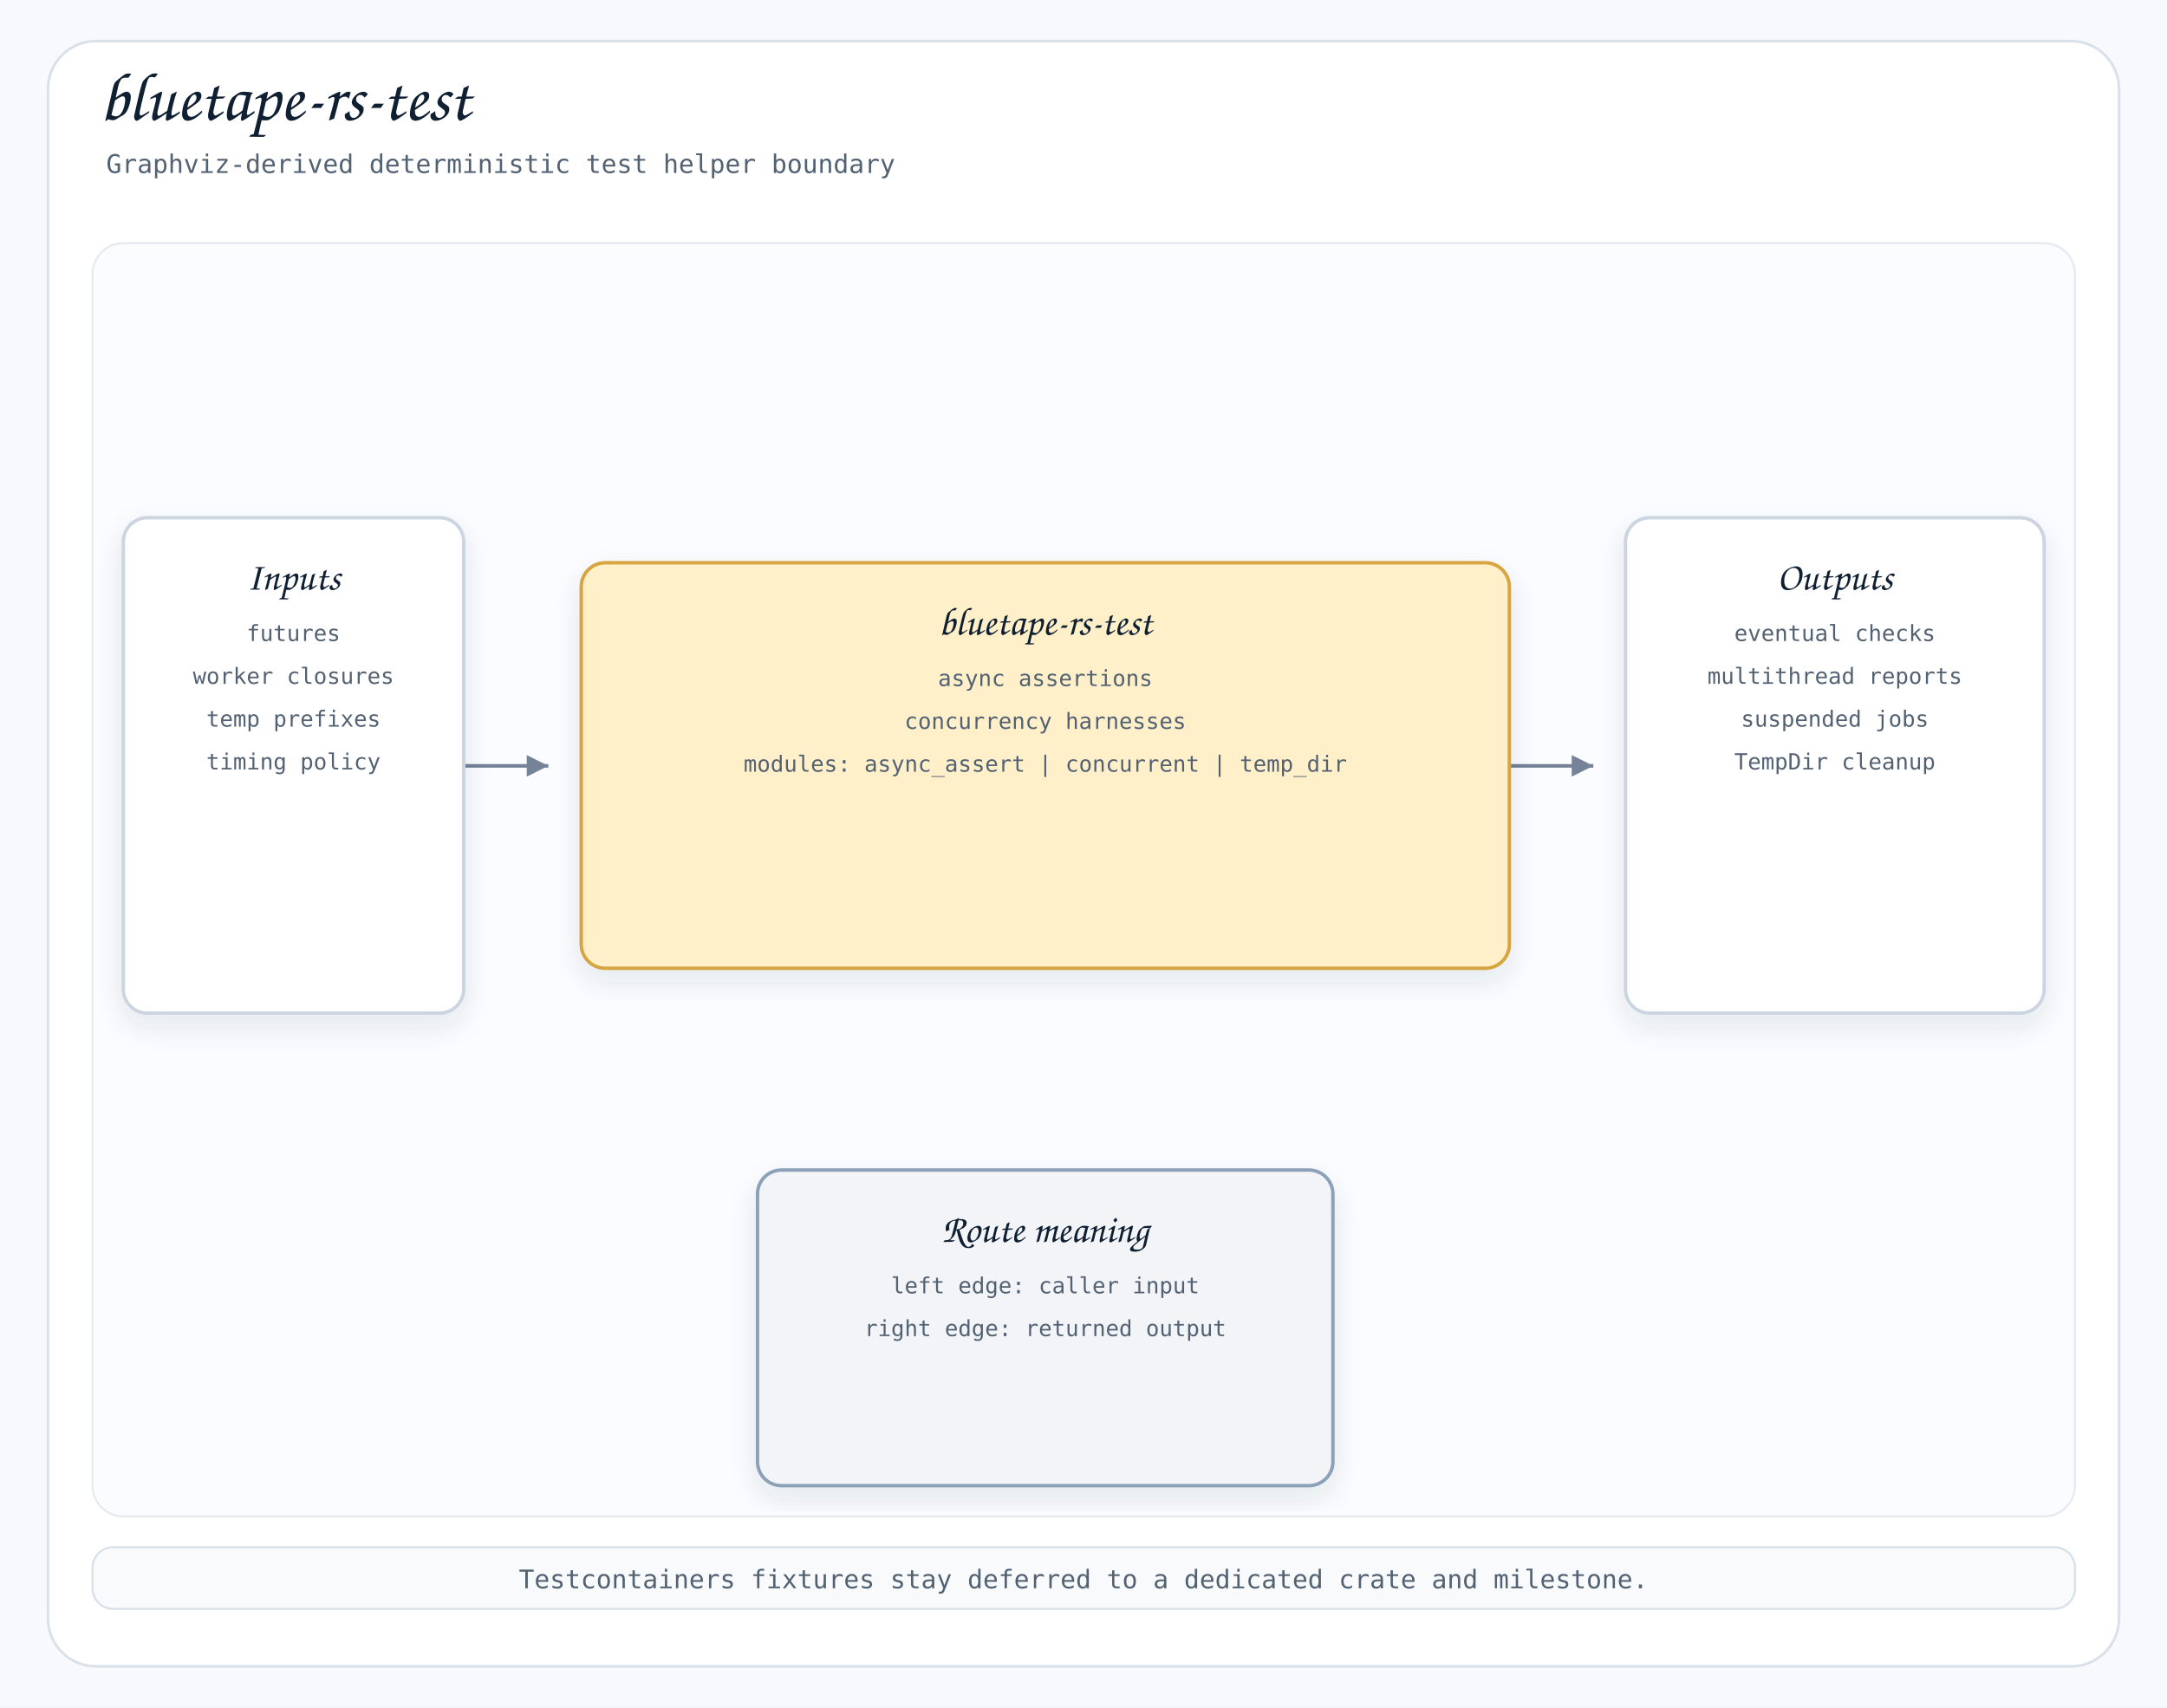
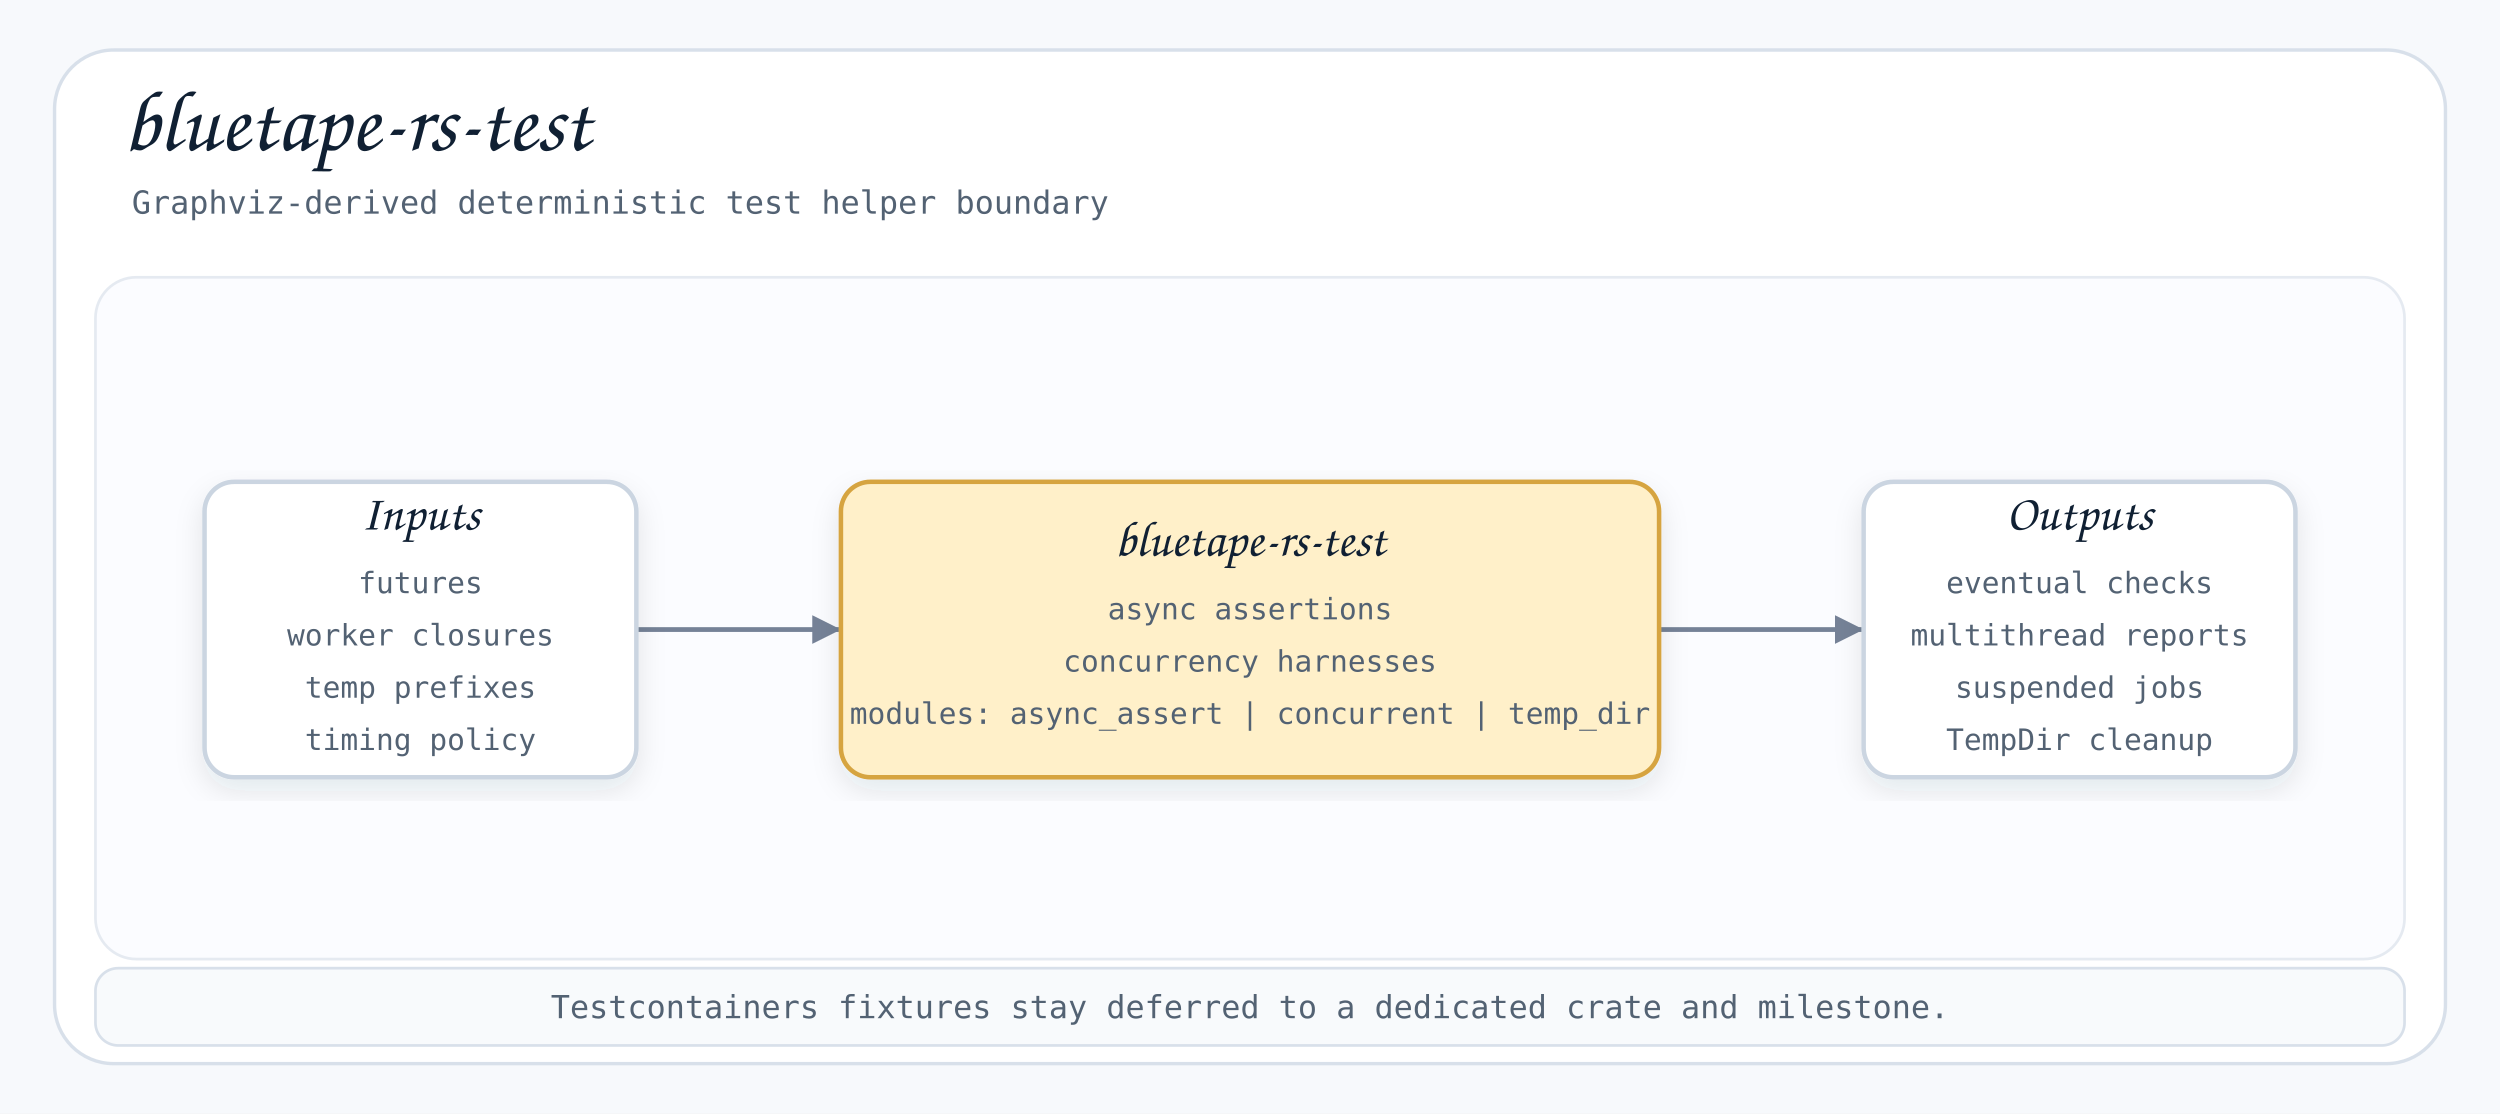
- <svg xmlns="http://www.w3.org/2000/svg" width="1265" height="997" viewBox="0 0 1265 997" role="img" aria-label="bluetape-rs-test">
+ <svg xmlns="http://www.w3.org/2000/svg" width="1100" height="490" viewBox="0 0 1100 490" role="img" aria-label="bluetape-rs-test">
  <defs>
    <filter id="shadow" x="-8%" y="-8%" width="116%" height="116%">
-       <feDropShadow dx="0" dy="7" stdDeviation="8" flood-color="#1f2937" flood-opacity="0.10" />
+       <feDropShadow dx="0" dy="5" stdDeviation="6" flood-color="#1f2937" flood-opacity="0.10" />
    </filter>
    <marker id="arrow" markerWidth="8" markerHeight="8" refX="7" refY="4" orient="auto" markerUnits="strokeWidth">
      <path d="M 1 1 L 7 4 L 1 7 Z" fill="#758297" />
    </marker>
    <style>
-     .canvas{fill:#f7f9fc}.frame{fill:#fff;stroke:#d8e0ea;stroke-width:1.5}
-     .body{fill:#fbfcff;stroke:#e5eaf1;stroke-width:1.2}.footer{fill:#f8fafc;stroke:#d8e0ea;stroke-width:1.2}
-     .title{font-family:"Architects Daughter","Comic Sans MS",cursive;font-size:40px;font-weight:400;fill:#102033}
-     .subtitle,.footerText{font-family:"Comic Mono",monospace;font-size:15px;font-weight:400;fill:#536273}
-     .label{font-family:"Architects Daughter","Comic Sans MS",cursive;font-size:23px;font-weight:400;fill:#102033}
+     .canvas{fill:#f7f9fc}.frame{fill:#fff;stroke:#d8e0ea;stroke-width:1.5}.body{fill:#fbfcff;stroke:#e5eaf1;stroke-width:1.2}.footer{fill:#f8fafc;stroke:#d8e0ea;stroke-width:1.2}
+     .title{font-family:"Architects Daughter","Comic Sans MS",cursive;font-size:38px;font-weight:400;fill:#102033}
+     .subtitle,.footerText{font-family:"Comic Mono",monospace;font-size:14px;font-weight:400;fill:#536273}
+     .label{font-family:"Architects Daughter","Comic Sans MS",cursive;font-size:22px;font-weight:400;fill:#102033}
    .small{font-family:"Comic Mono",monospace;font-size:13px;font-weight:400;fill:#536273}
-     .card{stroke-width:2.0;filter:url(#shadow)}.line{stroke:#758297;stroke-width:2.1;fill:none;marker-end:url(#arrow)}
+     .card{stroke-width:2;filter:url(#shadow)}.route{stroke:#758297;stroke-width:2.1;fill:none;marker-end:url(#arrow)}
  </style>
  </defs>
-   <rect class="canvas" width="1265" height="997" />
-   <rect class="frame" x="28" y="24" width="1209" height="949" rx="28" />
-   <text class="title" x="58" y="70">bluetape-rs-test</text>
-   <text class="subtitle" x="62" y="101">Graphviz-derived deterministic test helper boundary</text>
-   <rect class="body" x="54" y="142" width="1157.302" height="743.429" rx="18" />
+   <rect class="canvas" width="1100" height="490" />
+   <rect class="frame" x="24" y="22" width="1052" height="446" rx="26" />
+   <text class="title" x="54" y="66">bluetape-rs-test</text>
+   <text class="subtitle" x="58" y="94">Graphviz-derived deterministic test helper boundary</text>
+   <rect class="body" x="42" y="122" width="1016" height="300" rx="18" />
+   <path class="route" d="M 280 277 L 370 277" />
+   <path class="route" d="M 730 277 L 820 277" />
  <g>
-     <path class="line" d="M 270.4 447.2 L 270.4 447.2 L 320.1 447.2 L 320.1 447.2" />
-     <path class="line" d="M 881.0 447.2 L 881.0 447.2 L 930.1 447.2 L 930.1 447.2" />
-     <g transform="translate(72.0,302.3)">
-       <rect class="card" x="0" y="0" width="198.7" height="289.3" rx="14" fill="#FFFFFF" stroke="#CBD5E1" />
-       <text class="label" x="99.3" y="42.0" text-anchor="middle">Inputs</text>
-       <text class="small" x="99.3" y="72.0" text-anchor="middle">futures</text>
-       <text class="small" x="99.3" y="97.0" text-anchor="middle">worker closures</text>
-       <text class="small" x="99.3" y="122.0" text-anchor="middle">temp prefixes</text>
-       <text class="small" x="99.3" y="147.0" text-anchor="middle">timing policy</text>
-     </g>
-     <g transform="translate(339.3,328.6)">
-       <rect class="card" x="0" y="0" width="541.8" height="236.8" rx="14" fill="#FFF0C9" stroke="#D6A441" />
-       <text class="label" x="270.9" y="42.0" text-anchor="middle">bluetape-rs-test</text>
-       <text class="small" x="270.9" y="72.0" text-anchor="middle">async assertions</text>
-       <text class="small" x="270.9" y="97.0" text-anchor="middle">concurrency harnesses</text>
-       <text class="small" x="270.9" y="122.0" text-anchor="middle">modules: async_assert | concurrent | temp_dir</text>
-     </g>
-     <g transform="translate(948.9,302.3)">
-       <rect class="card" x="0" y="0" width="244.4" height="289.3" rx="14" fill="#FFFFFF" stroke="#CBD5E1" />
-       <text class="label" x="122.2" y="42.0" text-anchor="middle">Outputs</text>
-       <text class="small" x="122.2" y="72.0" text-anchor="middle">eventual checks</text>
-       <text class="small" x="122.2" y="97.0" text-anchor="middle">multithread reports</text>
-       <text class="small" x="122.2" y="122.0" text-anchor="middle">suspended jobs</text>
-       <text class="small" x="122.2" y="147.0" text-anchor="middle">TempDir cleanup</text>
-     </g>
-     <g transform="translate(442.2,683.2)">
-       <rect class="card" x="0" y="0" width="335.9" height="184.3" rx="14" fill="#F2F4F7" stroke="#8CA0B8" />
-       <text class="label" x="168.0" y="42.0" text-anchor="middle">Route meaning</text>
-       <text class="small" x="168.0" y="72.0" text-anchor="middle">left edge: caller input</text>
-       <text class="small" x="168.0" y="97.0" text-anchor="middle">right edge: returned output</text>
-     </g>
+     <rect class="card" x="90" y="212" width="190" height="130" rx="13" fill="#FFFFFF" stroke="#CBD5E1" />
+     <text class="label" x="185" y="233.0" text-anchor="middle">Inputs</text>
+     <text class="small" x="185" y="261.0" text-anchor="middle">futures</text>
+     <text class="small" x="185" y="284.0" text-anchor="middle">worker closures</text>
+     <text class="small" x="185" y="307.0" text-anchor="middle">temp prefixes</text>
+     <text class="small" x="185" y="330.0" text-anchor="middle">timing policy</text>
  </g>
-   <rect class="footer" x="54" y="903.429" width="1157.302" height="36" rx="12" />
-   <text class="footerText" x="632.5" y="927.429" text-anchor="middle">Testcontainers fixtures stay deferred to a dedicated crate and milestone.</text>
+   <g>
+     <rect class="card" x="370" y="212" width="360" height="130" rx="13" fill="#FFF0C9" stroke="#D6A441" />
+     <text class="label" x="550" y="244.5" text-anchor="middle">bluetape-rs-test</text>
+     <text class="small" x="550" y="272.5" text-anchor="middle">async assertions</text>
+     <text class="small" x="550" y="295.5" text-anchor="middle">concurrency harnesses</text>
+     <text class="small" x="550" y="318.5" text-anchor="middle">modules: async_assert | concurrent | temp_dir</text>
+   </g>
+   <g>
+     <rect class="card" x="820" y="212" width="190" height="130" rx="13" fill="#FFFFFF" stroke="#CBD5E1" />
+     <text class="label" x="915" y="233.0" text-anchor="middle">Outputs</text>
+     <text class="small" x="915" y="261.0" text-anchor="middle">eventual checks</text>
+     <text class="small" x="915" y="284.0" text-anchor="middle">multithread reports</text>
+     <text class="small" x="915" y="307.0" text-anchor="middle">suspended jobs</text>
+     <text class="small" x="915" y="330.0" text-anchor="middle">TempDir cleanup</text>
+   </g>
+   <rect class="footer" x="42" y="426" width="1016" height="34" rx="10" />
+   <text class="footerText" x="550" y="448" text-anchor="middle">Testcontainers fixtures stay deferred to a dedicated crate and milestone.</text>
</svg>
